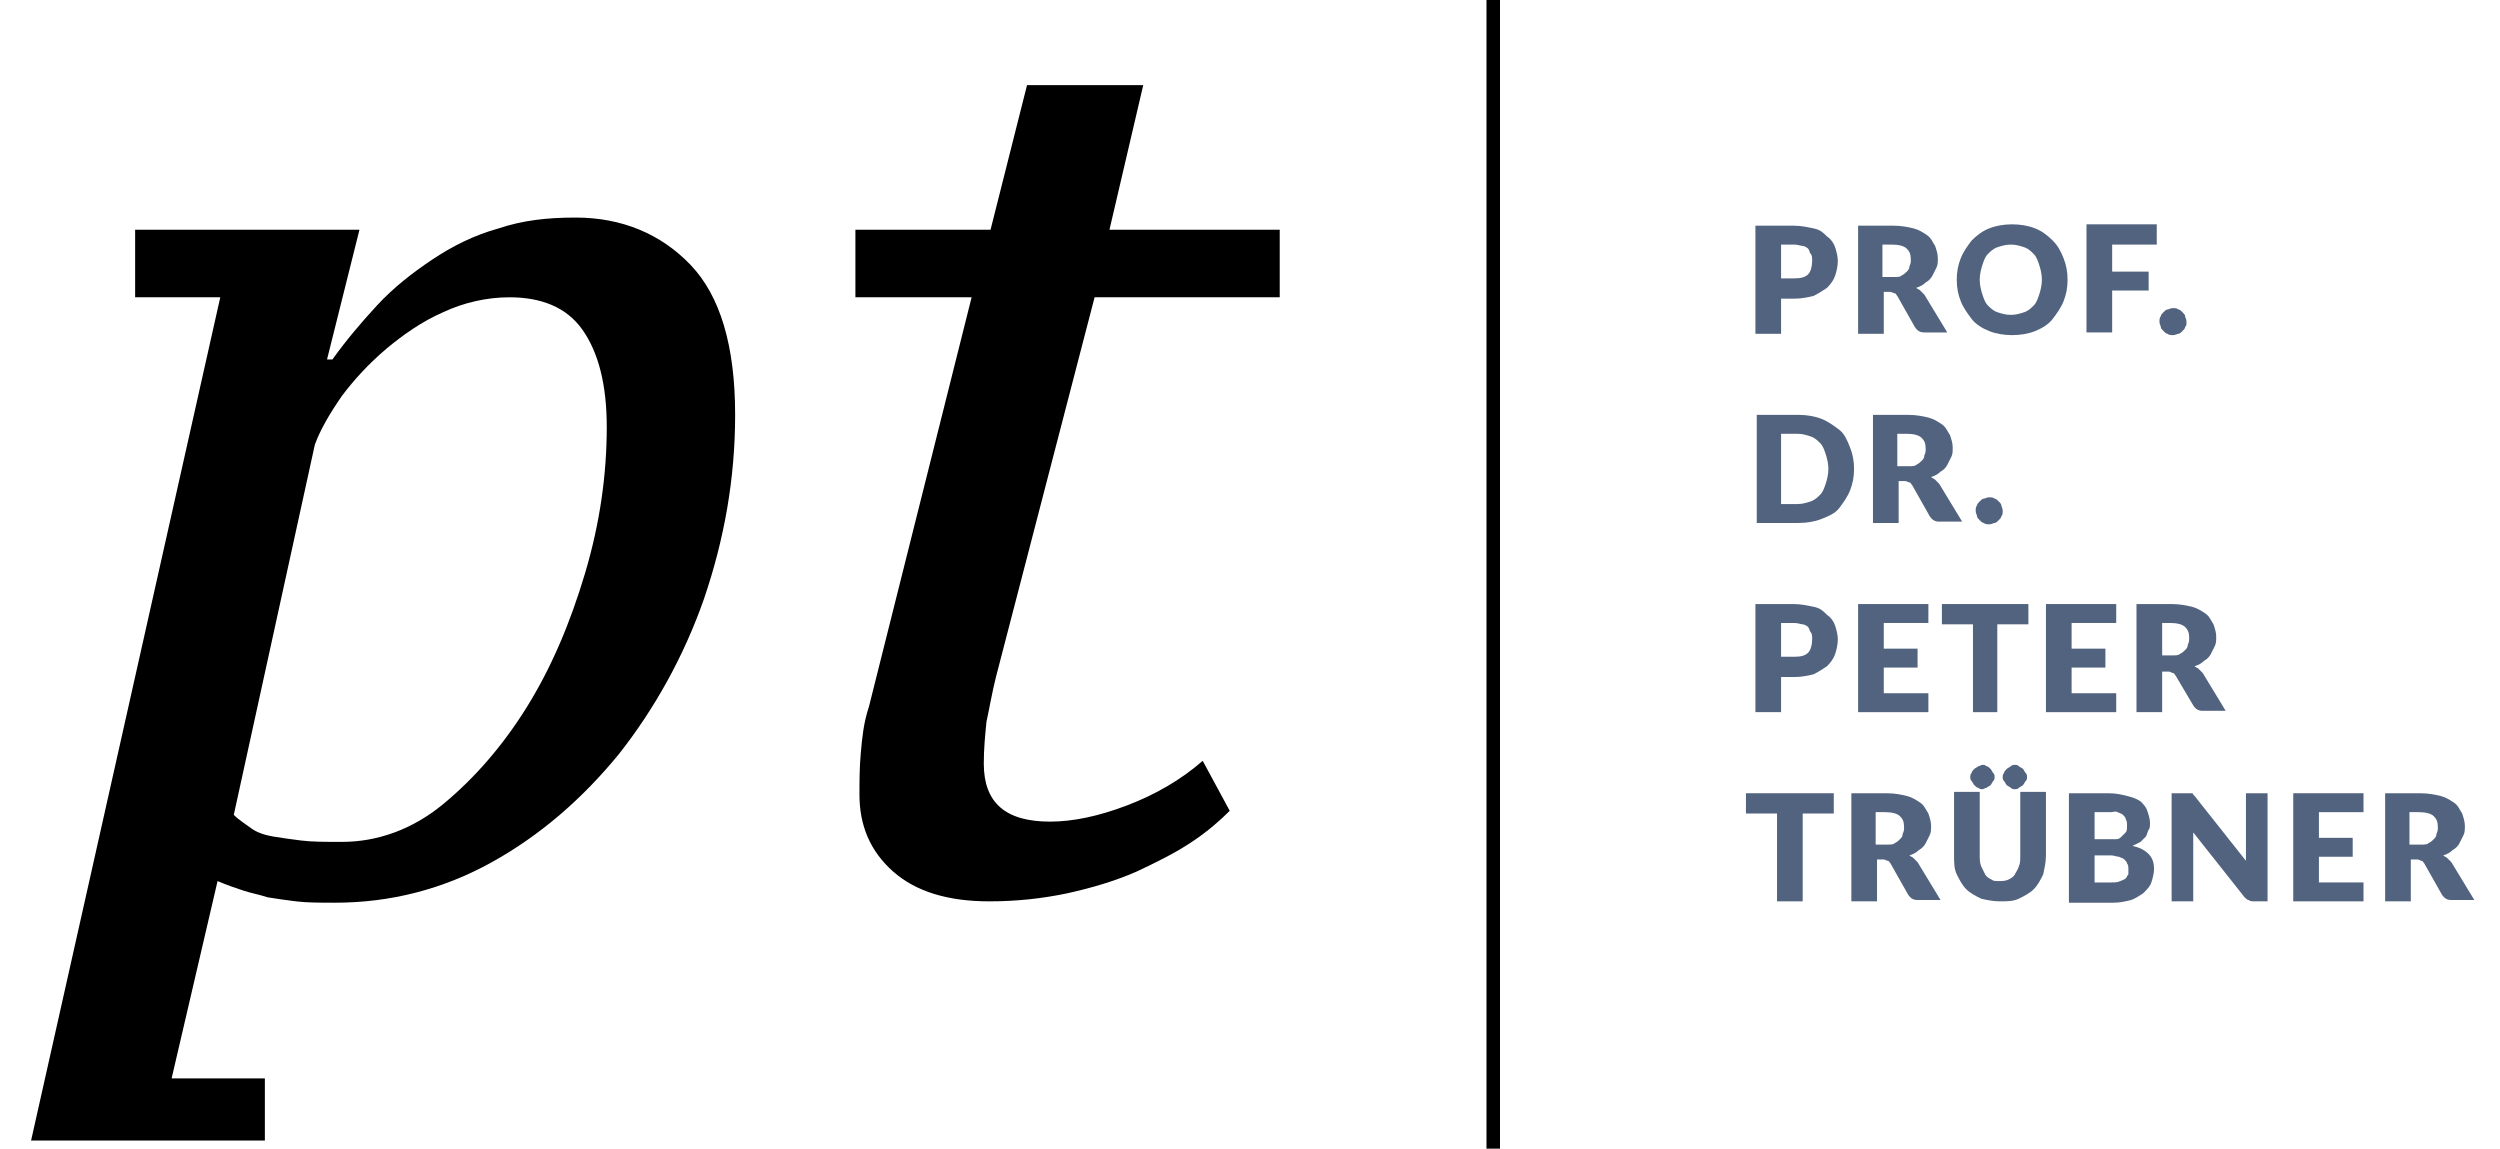
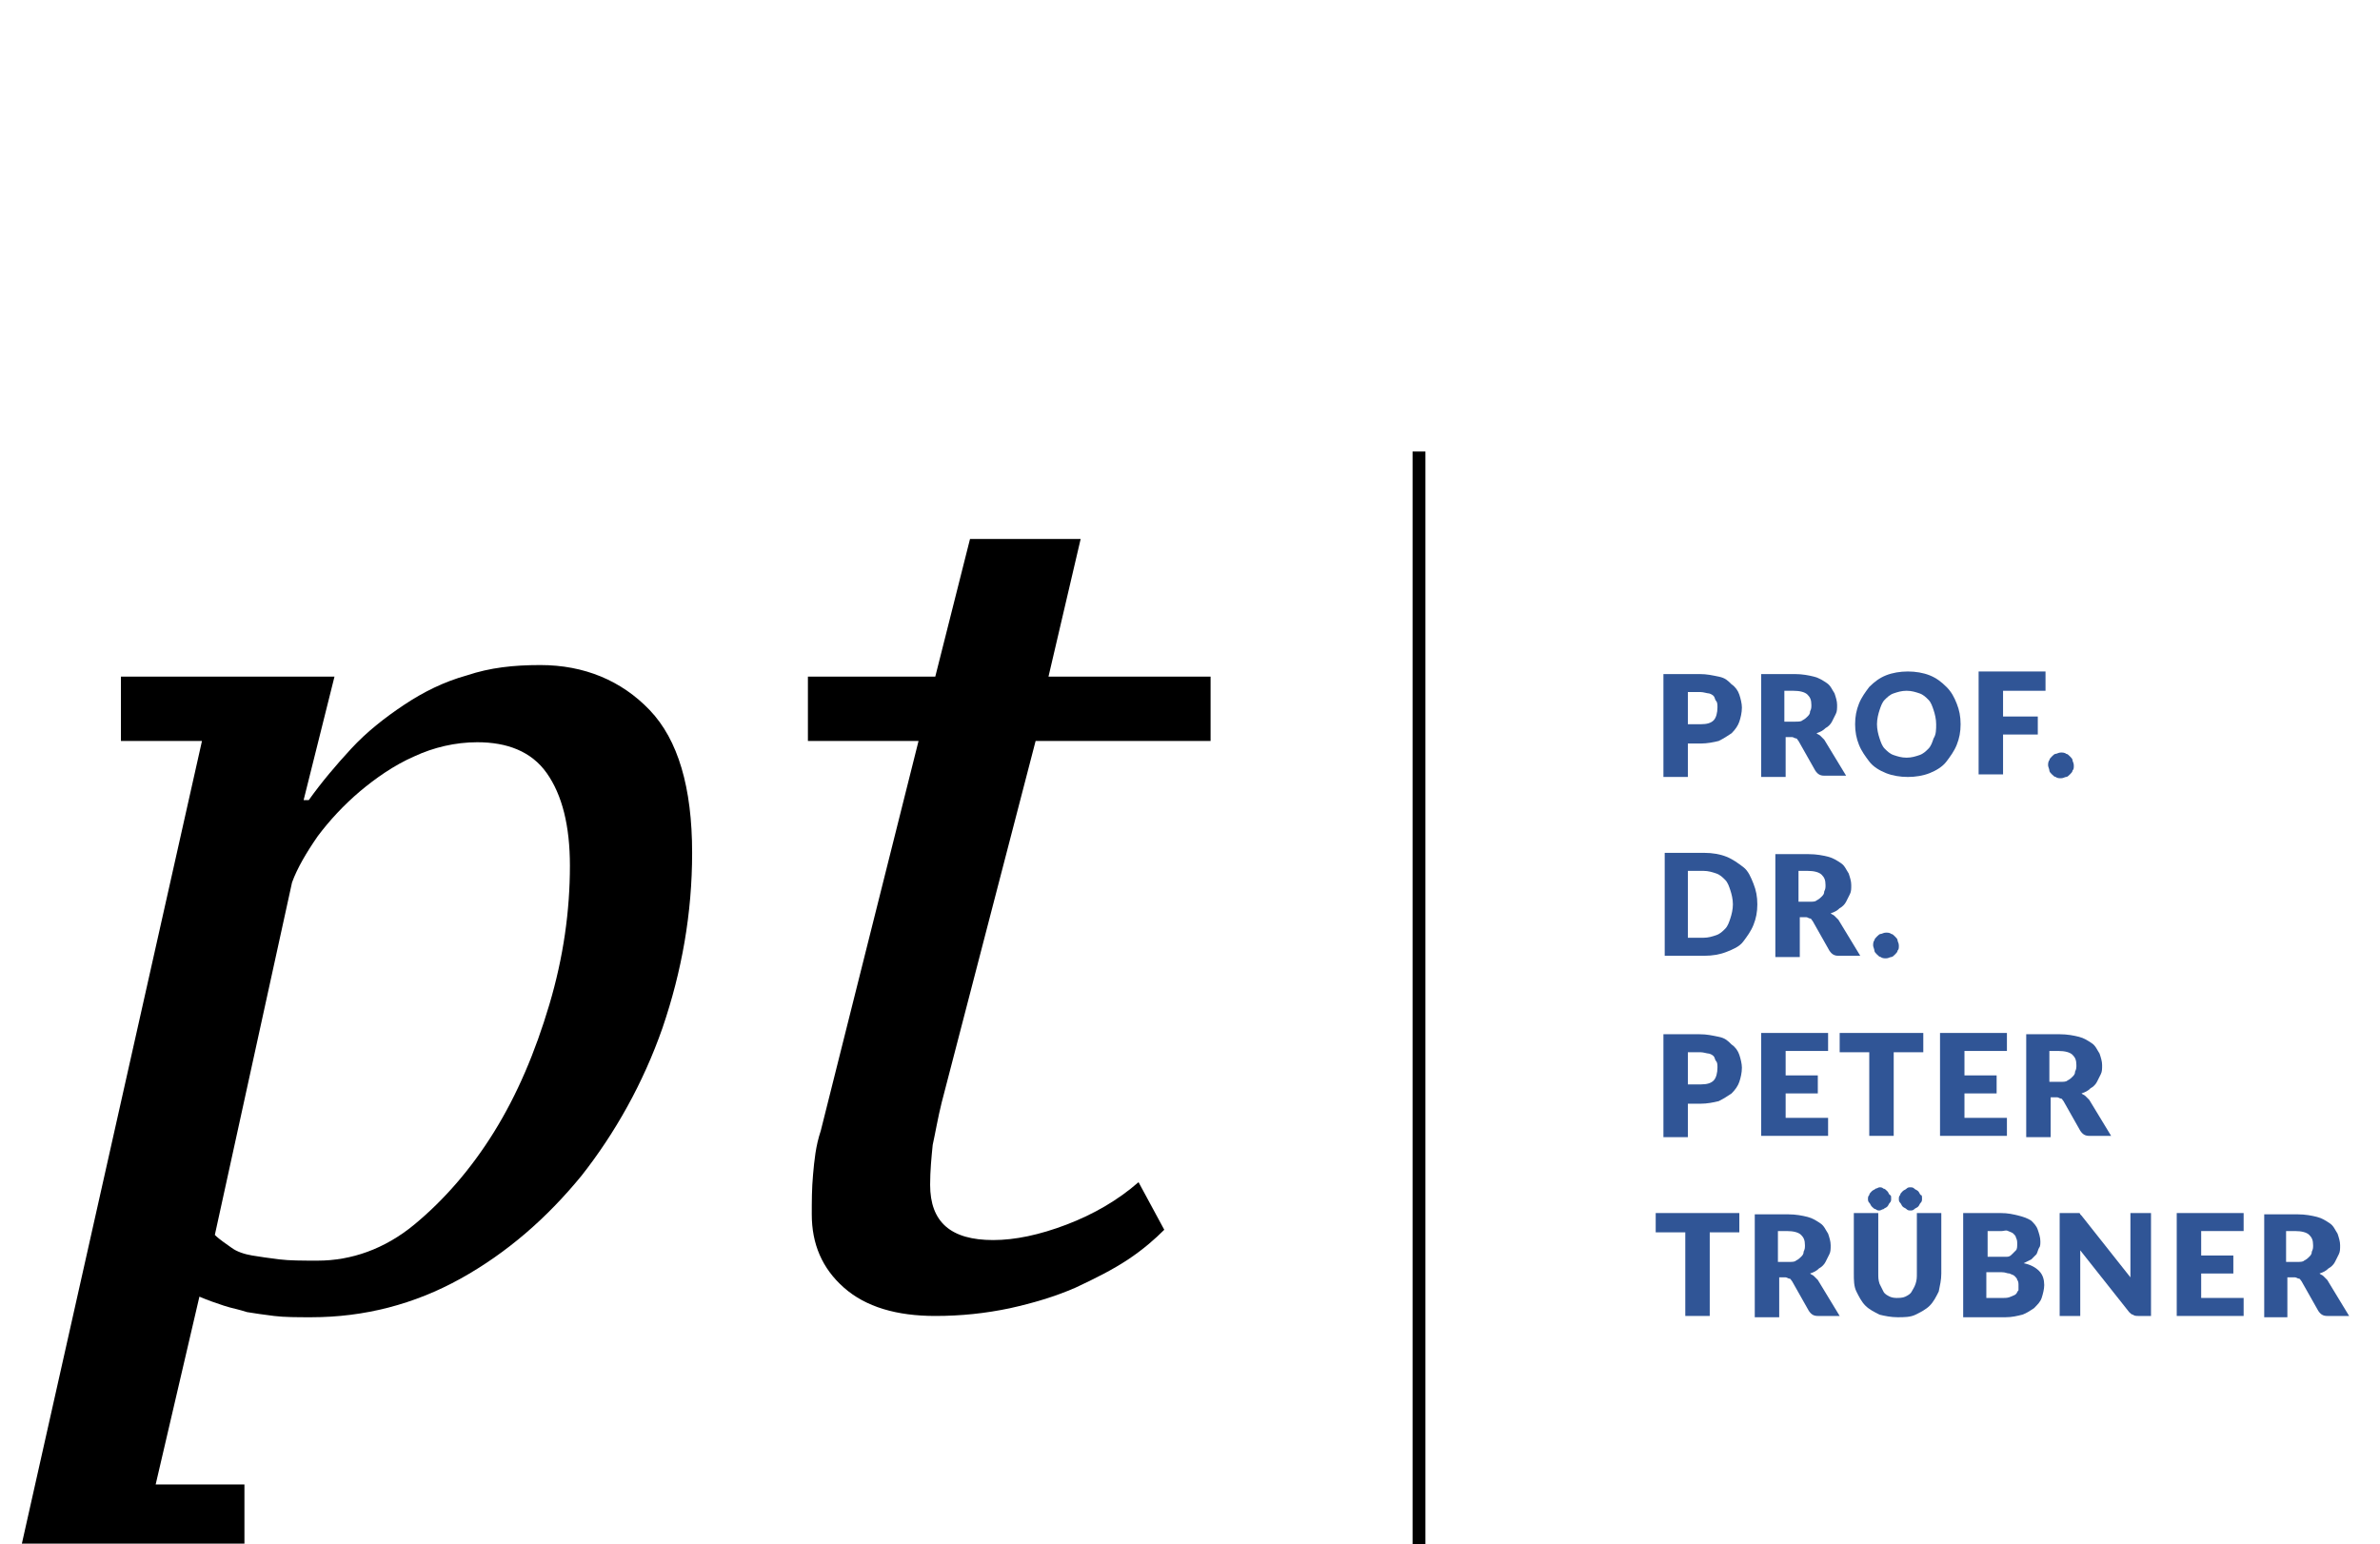
- <svg xmlns="http://www.w3.org/2000/svg" version="1.1" id="Ebene_1" x="0px" y="0px" viewBox="0 0 185 85" style="enable-background:new 0 0 185 85;" xml:space="preserve">
+ <svg xmlns="http://www.w3.org/2000/svg" version="1.1" id="Ebene_1" x="0px" y="0px" viewBox="0 0 185 120" style="enable-background:new 0 0 185 120;" xml:space="preserve">
  <style type="text/css">
- 	.st0{fill:#52637F;}
+ 	.st0{fill:#305596;}
+ 	.st1{fill:#000010;}
</style>
  <g>
-     <path d="M12.7,79.8h6.9v4.6H2.3l14-62.4H10v-5h16.6l-2.4,9.6h0.4c1-1.4,2.1-2.7,3.3-4c1.2-1.3,2.6-2.4,4.1-3.4   c1.5-1,3.1-1.8,4.9-2.3c1.8-0.6,3.6-0.8,5.7-0.8c3.4,0,6.3,1.2,8.5,3.5c2.2,2.3,3.3,6,3.3,11.1c0,4.7-0.8,9.2-2.3,13.6   c-1.5,4.3-3.7,8.2-6.3,11.5c-2.7,3.3-5.8,6-9.4,8c-3.6,2-7.5,3-11.6,3c-1.1,0-2.1,0-2.9-0.1c-0.8-0.1-1.5-0.2-2.1-0.3   c-0.6-0.2-1.2-0.3-1.8-0.5c-0.6-0.2-1.2-0.4-1.9-0.7L12.7,79.8z M37.7,22c-1.7,0-3.4,0.4-4.9,1.1c-1.6,0.7-3,1.7-4.2,2.7   c-1.3,1.1-2.4,2.3-3.3,3.5c-0.9,1.3-1.6,2.5-2,3.6l-6,27.4c0.4,0.4,0.9,0.7,1.3,1s1,0.5,1.6,0.6c0.6,0.1,1.3,0.2,2.1,0.3   c0.8,0.1,1.8,0.1,3,0.1c2.6,0,5.2-0.9,7.5-2.8s4.4-4.3,6.2-7.2c1.8-2.9,3.2-6.2,4.3-9.9c1.1-3.7,1.6-7.3,1.6-10.8   c0-3.1-0.6-5.5-1.8-7.2S40,22,37.7,22z" />
-     <path d="M63.4,17h9.9l2.7-10.7h8.6L82.1,17h12.6v5H81l-7.3,28.1c-0.3,1.2-0.5,2.4-0.7,3.3c-0.1,1-0.2,2-0.2,3.1   c0,2.9,1.6,4.3,4.9,4.3c1.7,0,3.6-0.4,5.7-1.2c2.1-0.8,4-1.9,5.6-3.3l2,3.7c-0.7,0.7-1.6,1.5-2.8,2.3c-1.2,0.8-2.6,1.5-4.1,2.2   c-1.6,0.7-3.3,1.2-5.1,1.6c-1.9,0.4-3.8,0.6-5.8,0.6c-3,0-5.4-0.7-7.1-2.2c-1.7-1.5-2.5-3.4-2.5-5.7c0-1,0-2,0.1-3.1   c0.1-1.1,0.2-2.2,0.6-3.4L71.9,22h-8.6V17z" />
+     <path d="M12.1,115.4H19v4.6H1.7l14-62.4H9.4v-5h16.6l-2.4,9.6H24c1-1.4,2.1-2.7,3.3-4c1.2-1.3,2.6-2.4,4.1-3.4   c1.5-1,3.1-1.8,4.9-2.3c1.8-0.6,3.6-0.8,5.7-0.8c3.4,0,6.3,1.2,8.5,3.5c2.2,2.3,3.3,6,3.3,11.1c0,4.7-0.8,9.2-2.3,13.6   c-1.5,4.3-3.7,8.2-6.3,11.5c-2.7,3.3-5.8,6-9.4,8c-3.6,2-7.5,3-11.6,3c-1.1,0-2.1,0-2.9-0.1c-0.8-0.1-1.5-0.2-2.1-0.3   c-0.6-0.2-1.2-0.3-1.8-0.5c-0.6-0.2-1.2-0.4-1.9-0.7L12.1,115.4z M37.1,57.7c-1.7,0-3.4,0.4-4.9,1.1c-1.6,0.7-3,1.7-4.2,2.7   c-1.3,1.1-2.4,2.3-3.3,3.5c-0.9,1.3-1.6,2.5-2,3.6l-6,27.4c0.4,0.4,0.9,0.7,1.3,1s1,0.5,1.6,0.6c0.6,0.1,1.3,0.2,2.1,0.3   c0.8,0.1,1.8,0.1,3,0.1c2.6,0,5.2-0.9,7.5-2.8s4.4-4.3,6.2-7.2c1.8-2.9,3.2-6.2,4.3-9.9c1.1-3.7,1.6-7.3,1.6-10.8   c0-3.1-0.6-5.5-1.8-7.2S39.4,57.7,37.1,57.7z" />
+     <path d="M62.8,52.6h9.9l2.7-10.7H84l-2.5,10.7h12.6v5H80.5l-7.3,28.1c-0.3,1.2-0.5,2.4-0.7,3.3c-0.1,1-0.2,2-0.2,3.1   c0,2.9,1.6,4.3,4.9,4.3c1.7,0,3.6-0.4,5.7-1.2c2.1-0.8,4-1.9,5.6-3.3l2,3.7c-0.7,0.7-1.6,1.5-2.8,2.3c-1.2,0.8-2.6,1.5-4.1,2.2   c-1.6,0.7-3.3,1.2-5.1,1.6c-1.9,0.4-3.8,0.6-5.8,0.6c-3,0-5.4-0.7-7.1-2.2c-1.7-1.5-2.5-3.4-2.5-5.7c0-1,0-2,0.1-3.1   c0.1-1.1,0.2-2.2,0.6-3.4l7.6-30.3h-8.6V52.6z" />
  </g>
  <g>
    <g>
-       <path class="st0" d="M131.8,22v2.7h-1.9v-8h2.8c0.6,0,1,0.1,1.5,0.2s0.7,0.3,1,0.6c0.3,0.2,0.5,0.5,0.6,0.8c0.1,0.3,0.2,0.7,0.2,1    c0,0.4-0.1,0.8-0.2,1.1c-0.1,0.3-0.3,0.6-0.6,0.9c-0.3,0.2-0.6,0.4-1,0.6c-0.4,0.1-0.9,0.2-1.4,0.2H131.8z M131.8,20.6h1    c0.5,0,0.8-0.1,1-0.3c0.2-0.2,0.3-0.6,0.3-1c0-0.2,0-0.4-0.1-0.5c-0.1-0.1-0.1-0.3-0.2-0.4c-0.1-0.1-0.3-0.2-0.4-0.2    s-0.4-0.1-0.6-0.1h-1V20.6z" />
-       <path class="st0" d="M139.4,21.7v3h-1.9v-8h2.6c0.6,0,1.1,0.1,1.5,0.2c0.4,0.1,0.7,0.3,1,0.5c0.3,0.2,0.4,0.5,0.6,0.8    c0.1,0.3,0.2,0.6,0.2,0.9c0,0.3,0,0.5-0.1,0.7c-0.1,0.2-0.2,0.4-0.3,0.6c-0.1,0.2-0.3,0.4-0.5,0.5c-0.2,0.2-0.4,0.3-0.7,0.4    c0.1,0.1,0.2,0.1,0.3,0.2s0.2,0.2,0.3,0.3l1.7,2.8h-1.7c-0.3,0-0.5-0.1-0.7-0.4l-1.3-2.3c-0.1-0.1-0.1-0.2-0.2-0.2    c-0.1,0-0.2-0.1-0.3-0.1H139.4z M139.4,20.5h0.7c0.3,0,0.5,0,0.6-0.1c0.2-0.1,0.3-0.2,0.4-0.3c0.1-0.1,0.2-0.2,0.2-0.4    c0.1-0.2,0.1-0.3,0.1-0.5c0-0.4-0.1-0.6-0.3-0.8c-0.2-0.2-0.6-0.3-1.1-0.3h-0.7V20.5z" />
-       <path class="st0" d="M153,20.7c0,0.6-0.1,1.1-0.3,1.6c-0.2,0.5-0.5,0.9-0.8,1.3s-0.8,0.7-1.3,0.9s-1.1,0.3-1.7,0.3    s-1.2-0.1-1.7-0.3s-1-0.5-1.3-0.9s-0.6-0.8-0.8-1.3c-0.2-0.5-0.3-1-0.3-1.6c0-0.6,0.1-1.1,0.3-1.6c0.2-0.5,0.5-0.9,0.8-1.3    c0.4-0.4,0.8-0.7,1.3-0.9s1.1-0.3,1.7-0.3s1.2,0.1,1.7,0.3s0.9,0.5,1.3,0.9s0.6,0.8,0.8,1.3C152.9,19.6,153,20.1,153,20.7z     M151.1,20.7c0-0.4-0.1-0.8-0.2-1.1s-0.2-0.6-0.4-0.8c-0.2-0.2-0.4-0.4-0.7-0.5c-0.3-0.1-0.6-0.2-1-0.2c-0.4,0-0.7,0.1-1,0.2    c-0.3,0.1-0.5,0.3-0.7,0.5c-0.2,0.2-0.3,0.5-0.4,0.8s-0.2,0.7-0.2,1.1c0,0.4,0.1,0.8,0.2,1.1c0.1,0.3,0.2,0.6,0.4,0.8    c0.2,0.2,0.4,0.4,0.7,0.5c0.3,0.1,0.6,0.2,1,0.2c0.4,0,0.7-0.1,1-0.2c0.3-0.1,0.5-0.3,0.7-0.5c0.2-0.2,0.3-0.5,0.4-0.8    C151,21.5,151.1,21.1,151.1,20.7z" />
-       <path class="st0" d="M159.6,16.7v1.4h-3.3v2h2.7v1.4h-2.7v3.1h-1.9v-8H159.6z" />
-       <path class="st0" d="M159.8,23.8c0-0.1,0-0.3,0.1-0.4c0-0.1,0.1-0.2,0.2-0.3c0.1-0.1,0.2-0.2,0.3-0.2c0.1,0,0.2-0.1,0.4-0.1    c0.1,0,0.3,0,0.4,0.1c0.1,0,0.2,0.1,0.3,0.2c0.1,0.1,0.2,0.2,0.2,0.3c0,0.1,0.1,0.2,0.1,0.4s0,0.3-0.1,0.4c0,0.1-0.1,0.2-0.2,0.3    s-0.2,0.2-0.3,0.2c-0.1,0-0.2,0.1-0.4,0.1c-0.1,0-0.3,0-0.4-0.1c-0.1,0-0.2-0.1-0.3-0.2c-0.1-0.1-0.2-0.2-0.2-0.3    S159.8,24,159.8,23.8z" />
-       <path class="st0" d="M137.2,34.7c0,0.6-0.1,1.1-0.3,1.6c-0.2,0.5-0.5,0.9-0.8,1.3s-0.8,0.6-1.3,0.8c-0.5,0.2-1.1,0.3-1.7,0.3h-3.1    v-8h3.1c0.6,0,1.2,0.1,1.7,0.3c0.5,0.2,0.9,0.5,1.3,0.8s0.6,0.8,0.8,1.3C137.1,33.6,137.2,34.1,137.2,34.7z M135.3,34.7    c0-0.4-0.1-0.8-0.2-1.1s-0.2-0.6-0.4-0.8c-0.2-0.2-0.4-0.4-0.7-0.5s-0.6-0.2-1-0.2h-1.2v5.2h1.2c0.4,0,0.7-0.1,1-0.2    s0.5-0.3,0.7-0.5c0.2-0.2,0.3-0.5,0.4-0.8S135.3,35.1,135.3,34.7z" />
-       <path class="st0" d="M140.5,35.7v3h-1.9v-8h2.6c0.6,0,1.1,0.1,1.5,0.2c0.4,0.1,0.7,0.3,1,0.5c0.3,0.2,0.4,0.5,0.6,0.8    c0.1,0.3,0.2,0.6,0.2,0.9c0,0.3,0,0.5-0.1,0.7c-0.1,0.2-0.2,0.4-0.3,0.6c-0.1,0.2-0.3,0.4-0.5,0.5c-0.2,0.2-0.4,0.3-0.7,0.4    c0.1,0.1,0.2,0.1,0.3,0.2s0.2,0.2,0.3,0.3l1.7,2.8h-1.7c-0.3,0-0.5-0.1-0.7-0.4l-1.3-2.3c-0.1-0.1-0.1-0.2-0.2-0.2    c-0.1,0-0.2-0.1-0.3-0.1H140.5z M140.5,34.5h0.7c0.3,0,0.5,0,0.6-0.1c0.2-0.1,0.3-0.2,0.4-0.3c0.1-0.1,0.2-0.2,0.2-0.4    c0.1-0.2,0.1-0.3,0.1-0.5c0-0.4-0.1-0.6-0.3-0.8c-0.2-0.2-0.6-0.3-1.1-0.3h-0.7V34.5z" />
-       <path class="st0" d="M146.2,37.8c0-0.1,0-0.3,0.1-0.4c0-0.1,0.1-0.2,0.2-0.3c0.1-0.1,0.2-0.2,0.3-0.2c0.1,0,0.2-0.1,0.4-0.1    c0.1,0,0.3,0,0.4,0.1c0.1,0,0.2,0.1,0.3,0.2c0.1,0.1,0.2,0.2,0.2,0.3c0,0.1,0.1,0.2,0.1,0.4s0,0.3-0.1,0.4c0,0.1-0.1,0.2-0.2,0.3    s-0.2,0.2-0.3,0.2c-0.1,0-0.2,0.1-0.4,0.1c-0.1,0-0.3,0-0.4-0.1c-0.1,0-0.2-0.1-0.3-0.2c-0.1-0.1-0.2-0.2-0.2-0.3    S146.2,38,146.2,37.8z" />
-       <path class="st0" d="M131.8,50v2.7h-1.9v-8h2.8c0.6,0,1,0.1,1.5,0.2s0.7,0.3,1,0.6c0.3,0.2,0.5,0.5,0.6,0.8c0.1,0.3,0.2,0.7,0.2,1    c0,0.4-0.1,0.8-0.2,1.1c-0.1,0.3-0.3,0.6-0.6,0.9c-0.3,0.2-0.6,0.4-1,0.6c-0.4,0.1-0.9,0.2-1.4,0.2H131.8z M131.8,48.6h1    c0.5,0,0.8-0.1,1-0.3c0.2-0.2,0.3-0.6,0.3-1c0-0.2,0-0.4-0.1-0.5c-0.1-0.1-0.1-0.3-0.2-0.4c-0.1-0.1-0.3-0.2-0.4-0.2    s-0.4-0.1-0.6-0.1h-1V48.6z" />
-       <path class="st0" d="M142.7,44.7v1.4h-3.3V48h2.5v1.4h-2.5v1.9h3.3v1.4h-5.2v-8H142.7z" />
-       <path class="st0" d="M150.1,44.7v1.5h-2.3v6.5H146v-6.5h-2.3v-1.5H150.1z" />
-       <path class="st0" d="M156.6,44.7v1.4h-3.3V48h2.5v1.4h-2.5v1.9h3.3v1.4h-5.2v-8H156.6z" />
-       <path class="st0" d="M160,49.7v3h-1.9v-8h2.6c0.6,0,1.1,0.1,1.5,0.2c0.4,0.1,0.7,0.3,1,0.5c0.3,0.2,0.4,0.5,0.6,0.8    c0.1,0.3,0.2,0.6,0.2,0.9c0,0.3,0,0.5-0.1,0.7c-0.1,0.2-0.2,0.4-0.3,0.6c-0.1,0.2-0.3,0.4-0.5,0.5c-0.2,0.2-0.4,0.3-0.7,0.4    c0.1,0.1,0.2,0.1,0.3,0.2s0.2,0.2,0.3,0.3l1.7,2.8H163c-0.3,0-0.5-0.1-0.7-0.4L161,50c-0.1-0.1-0.1-0.2-0.2-0.2    c-0.1,0-0.2-0.1-0.3-0.1H160z M160,48.5h0.7c0.3,0,0.5,0,0.6-0.1c0.2-0.1,0.3-0.2,0.4-0.3c0.1-0.1,0.2-0.2,0.2-0.4    c0.1-0.2,0.1-0.3,0.1-0.5c0-0.4-0.1-0.6-0.3-0.8c-0.2-0.2-0.6-0.3-1.1-0.3H160V48.5z" />
-       <path class="st0" d="M135.7,58.7v1.5h-2.3v6.5h-1.9v-6.5h-2.3v-1.5H135.7z" />
-       <path class="st0" d="M138.9,63.7v3h-1.9v-8h2.6c0.6,0,1.1,0.1,1.5,0.2c0.4,0.1,0.7,0.3,1,0.5c0.3,0.2,0.4,0.5,0.6,0.8    c0.1,0.3,0.2,0.6,0.2,0.9c0,0.3,0,0.5-0.1,0.7c-0.1,0.2-0.2,0.4-0.3,0.6c-0.1,0.2-0.3,0.4-0.5,0.5c-0.2,0.2-0.4,0.3-0.7,0.4    c0.1,0.1,0.2,0.1,0.3,0.2s0.2,0.2,0.3,0.3l1.7,2.8h-1.7c-0.3,0-0.5-0.1-0.7-0.4l-1.3-2.3c-0.1-0.1-0.1-0.2-0.2-0.2    c-0.1,0-0.2-0.1-0.3-0.1H138.9z M138.9,62.5h0.7c0.3,0,0.5,0,0.6-0.1c0.2-0.1,0.3-0.2,0.4-0.3c0.1-0.1,0.2-0.2,0.2-0.4    c0.1-0.2,0.1-0.3,0.1-0.5c0-0.4-0.1-0.6-0.3-0.8c-0.2-0.2-0.6-0.3-1.1-0.3h-0.7V62.5z" />
-       <path class="st0" d="M147.9,65.2c0.2,0,0.5,0,0.7-0.1c0.2-0.1,0.4-0.2,0.5-0.4c0.1-0.2,0.2-0.3,0.3-0.6c0.1-0.2,0.1-0.5,0.1-0.8    v-4.7h1.9v4.7c0,0.5-0.1,0.9-0.2,1.4c-0.2,0.4-0.4,0.8-0.7,1.1s-0.7,0.5-1.1,0.7c-0.4,0.2-0.9,0.2-1.4,0.2c-0.5,0-1-0.1-1.4-0.2    c-0.4-0.2-0.8-0.4-1.1-0.7s-0.5-0.7-0.7-1.1c-0.2-0.4-0.2-0.9-0.2-1.4v-4.7h1.9v4.7c0,0.3,0,0.5,0.1,0.8c0.1,0.2,0.2,0.4,0.3,0.6    c0.1,0.2,0.3,0.3,0.5,0.4C147.5,65.2,147.7,65.2,147.9,65.2z M147.6,57.5c0,0.1,0,0.2-0.1,0.3s-0.1,0.2-0.2,0.3    c-0.1,0.1-0.2,0.1-0.3,0.2c-0.1,0-0.2,0.1-0.3,0.1c-0.1,0-0.2,0-0.3-0.1c-0.1,0-0.2-0.1-0.3-0.2s-0.1-0.2-0.2-0.3    s-0.1-0.2-0.1-0.3c0-0.1,0-0.2,0.1-0.3c0-0.1,0.1-0.2,0.2-0.3c0.1-0.1,0.2-0.1,0.3-0.2c0.1,0,0.2-0.1,0.3-0.1c0.1,0,0.2,0,0.3,0.1    c0.1,0,0.2,0.1,0.3,0.2c0.1,0.1,0.1,0.2,0.2,0.3C147.6,57.3,147.6,57.4,147.6,57.5z M150,57.5c0,0.1,0,0.2-0.1,0.3    s-0.1,0.2-0.2,0.3c-0.1,0.1-0.2,0.1-0.3,0.2s-0.2,0.1-0.3,0.1s-0.2,0-0.3-0.1s-0.2-0.1-0.3-0.2c-0.1-0.1-0.1-0.2-0.2-0.3    s-0.1-0.2-0.1-0.3c0-0.1,0-0.2,0.1-0.3c0-0.1,0.1-0.2,0.2-0.3c0.1-0.1,0.2-0.1,0.3-0.2s0.2-0.1,0.3-0.1s0.2,0,0.3,0.1    s0.2,0.1,0.3,0.2c0.1,0.1,0.1,0.2,0.2,0.3C150,57.3,150,57.4,150,57.5z" />
-       <path class="st0" d="M153.1,66.7v-8h2.9c0.6,0,1,0.1,1.4,0.2s0.7,0.2,1,0.4c0.2,0.2,0.4,0.4,0.5,0.7c0.1,0.3,0.2,0.6,0.2,0.9    c0,0.2,0,0.4-0.1,0.5c-0.1,0.2-0.1,0.3-0.2,0.5c-0.1,0.1-0.3,0.3-0.4,0.4c-0.2,0.1-0.4,0.2-0.6,0.3c0.5,0.1,0.9,0.3,1.2,0.6    s0.4,0.7,0.4,1.1c0,0.3-0.1,0.7-0.2,1s-0.3,0.5-0.6,0.8c-0.3,0.2-0.6,0.4-0.9,0.5c-0.4,0.1-0.8,0.2-1.3,0.2H153.1z M155,62.1h1    c0.2,0,0.4,0,0.6,0c0.2,0,0.3-0.1,0.4-0.2c0.1-0.1,0.2-0.2,0.3-0.3c0.1-0.1,0.1-0.3,0.1-0.5c0-0.2,0-0.3-0.1-0.5    c0-0.1-0.1-0.2-0.2-0.3c-0.1-0.1-0.2-0.1-0.4-0.2s-0.3,0-0.5,0H155V62.1z M155,63.3v2h1.3c0.2,0,0.4,0,0.6-0.1    c0.2-0.1,0.3-0.1,0.4-0.2c0.1-0.1,0.1-0.2,0.2-0.3c0-0.1,0-0.3,0-0.4c0-0.1,0-0.3-0.1-0.4c0-0.1-0.1-0.2-0.2-0.3    c-0.1-0.1-0.2-0.1-0.4-0.2c-0.2,0-0.3-0.1-0.6-0.1H155z" />
-       <path class="st0" d="M162.1,58.7c0.1,0,0.1,0,0.1,0c0,0,0.1,0,0.1,0.1c0,0,0.1,0.1,0.1,0.1l3.8,4.8c0-0.2,0-0.3,0-0.4    c0-0.1,0-0.3,0-0.4v-4.2h1.6v8h-1c-0.1,0-0.3,0-0.4-0.1c-0.1,0-0.2-0.1-0.3-0.2l-3.8-4.8c0,0.1,0,0.3,0,0.4c0,0.1,0,0.3,0,0.4v4.3    h-1.6v-8h1C162,58.7,162,58.7,162.1,58.7z" />
-       <path class="st0" d="M174.9,58.7v1.4h-3.3V62h2.5v1.4h-2.5v1.9h3.3v1.4h-5.2v-8H174.9z" />
-       <path class="st0" d="M178.4,63.7v3h-1.9v-8h2.6c0.6,0,1.1,0.1,1.5,0.2c0.4,0.1,0.7,0.3,1,0.5c0.3,0.2,0.4,0.5,0.6,0.8    c0.1,0.3,0.2,0.6,0.2,0.9c0,0.3,0,0.5-0.1,0.7c-0.1,0.2-0.2,0.4-0.3,0.6c-0.1,0.2-0.3,0.4-0.5,0.5c-0.2,0.2-0.4,0.3-0.7,0.4    c0.1,0.1,0.2,0.1,0.3,0.2s0.2,0.2,0.3,0.3l1.7,2.8h-1.7c-0.3,0-0.5-0.1-0.7-0.4l-1.3-2.3c-0.1-0.1-0.1-0.2-0.2-0.2    c-0.1,0-0.2-0.1-0.3-0.1H178.4z M178.4,62.5h0.7c0.3,0,0.5,0,0.6-0.1c0.2-0.1,0.3-0.2,0.4-0.3c0.1-0.1,0.2-0.2,0.2-0.4    c0.1-0.2,0.1-0.3,0.1-0.5c0-0.4-0.1-0.6-0.3-0.8c-0.2-0.2-0.6-0.3-1.1-0.3h-0.7V62.5z" />
+       <path class="st0" d="M131.2,57.7v2.7h-1.9v-8h2.8c0.6,0,1,0.1,1.5,0.2s0.7,0.3,1,0.6c0.3,0.2,0.5,0.5,0.6,0.8    c0.1,0.3,0.2,0.7,0.2,1c0,0.4-0.1,0.8-0.2,1.1c-0.1,0.3-0.3,0.6-0.6,0.9c-0.3,0.2-0.6,0.4-1,0.6c-0.4,0.1-0.9,0.2-1.4,0.2H131.2z     M131.2,56.3h1c0.5,0,0.8-0.1,1-0.3c0.2-0.2,0.3-0.6,0.3-1c0-0.2,0-0.4-0.1-0.5c-0.1-0.1-0.1-0.3-0.2-0.4    c-0.1-0.1-0.3-0.2-0.4-0.2s-0.4-0.1-0.6-0.1h-1V56.3z" />
+       <path class="st0" d="M138.8,57.4v3h-1.9v-8h2.6c0.6,0,1.1,0.1,1.5,0.2c0.4,0.1,0.7,0.3,1,0.5c0.3,0.2,0.4,0.5,0.6,0.8    c0.1,0.3,0.2,0.6,0.2,0.9c0,0.3,0,0.5-0.1,0.7c-0.1,0.2-0.2,0.4-0.3,0.6c-0.1,0.2-0.3,0.4-0.5,0.5c-0.2,0.2-0.4,0.3-0.7,0.4    c0.1,0.1,0.2,0.1,0.3,0.2s0.2,0.2,0.3,0.3l1.7,2.8h-1.7c-0.3,0-0.5-0.1-0.7-0.4l-1.3-2.3c-0.1-0.1-0.1-0.2-0.2-0.2    c-0.1,0-0.2-0.1-0.3-0.1H138.8z M138.8,56.1h0.7c0.3,0,0.5,0,0.6-0.1c0.2-0.1,0.3-0.2,0.4-0.3c0.1-0.1,0.2-0.2,0.2-0.4    c0.1-0.2,0.1-0.3,0.1-0.5c0-0.4-0.1-0.6-0.3-0.8c-0.2-0.2-0.6-0.3-1.1-0.3h-0.7V56.1z" />
+       <path class="st0" d="M152.4,56.3c0,0.6-0.1,1.1-0.3,1.6c-0.2,0.5-0.5,0.9-0.8,1.3s-0.8,0.7-1.3,0.9s-1.1,0.3-1.7,0.3    s-1.2-0.1-1.7-0.3s-1-0.5-1.3-0.9s-0.6-0.8-0.8-1.3c-0.2-0.5-0.3-1-0.3-1.6c0-0.6,0.1-1.1,0.3-1.6c0.2-0.5,0.5-0.9,0.8-1.3    c0.4-0.4,0.8-0.7,1.3-0.9s1.1-0.3,1.7-0.3s1.2,0.1,1.7,0.3s0.9,0.5,1.3,0.9s0.6,0.8,0.8,1.3C152.3,55.2,152.4,55.7,152.4,56.3z     M150.5,56.3c0-0.4-0.1-0.8-0.2-1.1s-0.2-0.6-0.4-0.8c-0.2-0.2-0.4-0.4-0.7-0.5c-0.3-0.1-0.6-0.2-1-0.2c-0.4,0-0.7,0.1-1,0.2    c-0.3,0.1-0.5,0.3-0.7,0.5c-0.2,0.2-0.3,0.5-0.4,0.8s-0.2,0.7-0.2,1.1c0,0.4,0.1,0.8,0.2,1.1c0.1,0.3,0.2,0.6,0.4,0.8    c0.2,0.2,0.4,0.4,0.7,0.5c0.3,0.1,0.6,0.2,1,0.2c0.4,0,0.7-0.1,1-0.2c0.3-0.1,0.5-0.3,0.7-0.5c0.2-0.2,0.3-0.5,0.4-0.8    C150.5,57.1,150.5,56.7,150.5,56.3z" />
+       <path class="st0" d="M159,52.3v1.4h-3.3v2h2.7v1.4h-2.7v3.1h-1.9v-8H159z" />
+       <path class="st0" d="M159.2,59.5c0-0.1,0-0.3,0.1-0.4c0-0.1,0.1-0.2,0.2-0.3c0.1-0.1,0.2-0.2,0.3-0.2c0.1,0,0.2-0.1,0.4-0.1    c0.1,0,0.3,0,0.4,0.1c0.1,0,0.2,0.1,0.3,0.2c0.1,0.1,0.2,0.2,0.2,0.3c0,0.1,0.1,0.2,0.1,0.4s0,0.3-0.1,0.4c0,0.1-0.1,0.2-0.2,0.3    s-0.2,0.2-0.3,0.2c-0.1,0-0.2,0.1-0.4,0.1c-0.1,0-0.3,0-0.4-0.1c-0.1,0-0.2-0.1-0.3-0.2c-0.1-0.1-0.2-0.2-0.2-0.3    S159.2,59.6,159.2,59.5z" />
+       <path class="st0" d="M136.6,70.3c0,0.6-0.1,1.1-0.3,1.6c-0.2,0.5-0.5,0.9-0.8,1.3s-0.8,0.6-1.3,0.8c-0.5,0.2-1.1,0.3-1.7,0.3h-3.1    v-8h3.1c0.6,0,1.2,0.1,1.7,0.3c0.5,0.2,0.9,0.5,1.3,0.8s0.6,0.8,0.8,1.3C136.5,69.2,136.6,69.7,136.6,70.3z M134.7,70.3    c0-0.4-0.1-0.8-0.2-1.1s-0.2-0.6-0.4-0.8c-0.2-0.2-0.4-0.4-0.7-0.5s-0.6-0.2-1-0.2h-1.2v5.2h1.2c0.4,0,0.7-0.1,1-0.2    s0.5-0.3,0.7-0.5c0.2-0.2,0.3-0.5,0.4-0.8S134.7,70.7,134.7,70.3z" />
+       <path class="st0" d="M139.9,71.4v3h-1.9v-8h2.6c0.6,0,1.1,0.1,1.5,0.2c0.4,0.1,0.7,0.3,1,0.5c0.3,0.2,0.4,0.5,0.6,0.8    c0.1,0.3,0.2,0.6,0.2,0.9c0,0.3,0,0.5-0.1,0.7c-0.1,0.2-0.2,0.4-0.3,0.6c-0.1,0.2-0.3,0.4-0.5,0.5c-0.2,0.2-0.4,0.3-0.7,0.4    c0.1,0.1,0.2,0.1,0.3,0.2s0.2,0.2,0.3,0.3l1.7,2.8h-1.7c-0.3,0-0.5-0.1-0.7-0.4l-1.3-2.3c-0.1-0.1-0.1-0.2-0.2-0.2    c-0.1,0-0.2-0.1-0.3-0.1H139.9z M139.9,70.1h0.7c0.3,0,0.5,0,0.6-0.1c0.2-0.1,0.3-0.2,0.4-0.3c0.1-0.1,0.2-0.2,0.2-0.4    c0.1-0.2,0.1-0.3,0.1-0.5c0-0.4-0.1-0.6-0.3-0.8c-0.2-0.2-0.6-0.3-1.1-0.3h-0.7V70.1z" />
+       <path class="st0" d="M145.6,73.5c0-0.1,0-0.3,0.1-0.4c0-0.1,0.1-0.2,0.2-0.3c0.1-0.1,0.2-0.2,0.3-0.2c0.1,0,0.2-0.1,0.4-0.1    c0.1,0,0.3,0,0.4,0.1c0.1,0,0.2,0.1,0.3,0.2c0.1,0.1,0.2,0.2,0.2,0.3c0,0.1,0.1,0.2,0.1,0.4s0,0.3-0.1,0.4c0,0.1-0.1,0.2-0.2,0.3    s-0.2,0.2-0.3,0.2c-0.1,0-0.2,0.1-0.4,0.1c-0.1,0-0.3,0-0.4-0.1c-0.1,0-0.2-0.1-0.3-0.2c-0.1-0.1-0.2-0.2-0.2-0.3    S145.6,73.6,145.6,73.5z" />
+       <path class="st0" d="M131.2,85.7v2.7h-1.9v-8h2.8c0.6,0,1,0.1,1.5,0.2s0.7,0.3,1,0.6c0.3,0.2,0.5,0.5,0.6,0.8    c0.1,0.3,0.2,0.7,0.2,1c0,0.4-0.1,0.8-0.2,1.1c-0.1,0.3-0.3,0.6-0.6,0.9c-0.3,0.2-0.6,0.4-1,0.6c-0.4,0.1-0.9,0.2-1.4,0.2H131.2z     M131.2,84.3h1c0.5,0,0.8-0.1,1-0.3c0.2-0.2,0.3-0.6,0.3-1c0-0.2,0-0.4-0.1-0.5c-0.1-0.1-0.1-0.3-0.2-0.4    c-0.1-0.1-0.3-0.2-0.4-0.2s-0.4-0.1-0.6-0.1h-1V84.3z" />
+       <path class="st0" d="M142.1,80.3v1.4h-3.3v1.9h2.5V85h-2.5v1.9h3.3v1.4h-5.2v-8H142.1z" />
+       <path class="st0" d="M149.5,80.3v1.5h-2.3v6.5h-1.9v-6.5h-2.3v-1.5H149.5z" />
+       <path class="st0" d="M156,80.3v1.4h-3.3v1.9h2.5V85h-2.5v1.9h3.3v1.4h-5.2v-8H156z" />
+       <path class="st0" d="M159.4,85.4v3h-1.9v-8h2.6c0.6,0,1.1,0.1,1.5,0.2c0.4,0.1,0.7,0.3,1,0.5c0.3,0.2,0.4,0.5,0.6,0.8    c0.1,0.3,0.2,0.6,0.2,0.9c0,0.3,0,0.5-0.1,0.7c-0.1,0.2-0.2,0.4-0.3,0.6c-0.1,0.2-0.3,0.4-0.5,0.5c-0.2,0.2-0.4,0.3-0.7,0.4    c0.1,0.1,0.2,0.1,0.3,0.2s0.2,0.2,0.3,0.3l1.7,2.8h-1.7c-0.3,0-0.5-0.1-0.7-0.4l-1.3-2.3c-0.1-0.1-0.1-0.2-0.2-0.2    c-0.1,0-0.2-0.1-0.3-0.1H159.4z M159.4,84.1h0.7c0.3,0,0.5,0,0.6-0.1c0.2-0.1,0.3-0.2,0.4-0.3c0.1-0.1,0.2-0.2,0.2-0.4    c0.1-0.2,0.1-0.3,0.1-0.5c0-0.4-0.1-0.6-0.3-0.8c-0.2-0.2-0.6-0.3-1.1-0.3h-0.7V84.1z" />
+       <path class="st0" d="M135.2,94.3v1.5h-2.3v6.5h-1.9v-6.5h-2.3v-1.5H135.2z" />
+       <path class="st0" d="M138.3,99.4v3h-1.9v-8h2.6c0.6,0,1.1,0.1,1.5,0.2c0.4,0.1,0.7,0.3,1,0.5c0.3,0.2,0.4,0.5,0.6,0.8    c0.1,0.3,0.2,0.6,0.2,0.9c0,0.3,0,0.5-0.1,0.7c-0.1,0.2-0.2,0.4-0.3,0.6c-0.1,0.2-0.3,0.4-0.5,0.5c-0.2,0.2-0.4,0.3-0.7,0.4    c0.1,0.1,0.2,0.1,0.3,0.2s0.2,0.2,0.3,0.3l1.7,2.8h-1.7c-0.3,0-0.5-0.1-0.7-0.4l-1.3-2.3c-0.1-0.1-0.1-0.2-0.2-0.2    c-0.1,0-0.2-0.1-0.3-0.1H138.3z M138.3,98.1h0.7c0.3,0,0.5,0,0.6-0.1c0.2-0.1,0.3-0.2,0.4-0.3c0.1-0.1,0.2-0.2,0.2-0.4    c0.1-0.2,0.1-0.3,0.1-0.5c0-0.4-0.1-0.6-0.3-0.8c-0.2-0.2-0.6-0.3-1.1-0.3h-0.7V98.1z" />
+       <path class="st0" d="M147.4,100.9c0.2,0,0.5,0,0.7-0.1c0.2-0.1,0.4-0.2,0.5-0.4c0.1-0.2,0.2-0.3,0.3-0.6s0.1-0.5,0.1-0.8v-4.7h1.9    v4.7c0,0.5-0.1,0.9-0.2,1.4c-0.2,0.4-0.4,0.8-0.7,1.1s-0.7,0.5-1.1,0.7c-0.4,0.2-0.9,0.2-1.4,0.2c-0.5,0-1-0.1-1.4-0.2    c-0.4-0.2-0.8-0.4-1.1-0.7s-0.5-0.7-0.7-1.1c-0.2-0.4-0.2-0.9-0.2-1.4v-4.7h1.9v4.7c0,0.3,0,0.5,0.1,0.8c0.1,0.2,0.2,0.4,0.3,0.6    c0.1,0.2,0.3,0.3,0.5,0.4C146.9,100.8,147.1,100.9,147.4,100.9z M147,93.2c0,0.1,0,0.2-0.1,0.3s-0.1,0.2-0.2,0.3    c-0.1,0.1-0.2,0.1-0.3,0.2c-0.1,0-0.2,0.1-0.3,0.1c-0.1,0-0.2,0-0.3-0.1c-0.1,0-0.2-0.1-0.3-0.2s-0.1-0.2-0.2-0.3    s-0.1-0.2-0.1-0.3c0-0.1,0-0.2,0.1-0.3c0-0.1,0.1-0.2,0.2-0.3c0.1-0.1,0.2-0.1,0.3-0.2c0.1,0,0.2-0.1,0.3-0.1c0.1,0,0.2,0,0.3,0.1    c0.1,0,0.2,0.1,0.3,0.2c0.1,0.1,0.1,0.2,0.2,0.3C147,92.9,147,93,147,93.2z M149.4,93.2c0,0.1,0,0.2-0.1,0.3s-0.1,0.2-0.2,0.3    c-0.1,0.1-0.2,0.1-0.3,0.2s-0.2,0.1-0.3,0.1s-0.2,0-0.3-0.1s-0.2-0.1-0.3-0.2c-0.1-0.1-0.1-0.2-0.2-0.3s-0.1-0.2-0.1-0.3    c0-0.1,0-0.2,0.1-0.3c0-0.1,0.1-0.2,0.2-0.3c0.1-0.1,0.2-0.1,0.3-0.2s0.2-0.1,0.3-0.1s0.2,0,0.3,0.1s0.2,0.1,0.3,0.2    c0.1,0.1,0.1,0.2,0.2,0.3C149.4,92.9,149.4,93,149.4,93.2z" />
+       <path class="st0" d="M152.6,102.3v-8h2.9c0.6,0,1,0.1,1.4,0.2s0.7,0.2,1,0.4c0.2,0.2,0.4,0.4,0.5,0.7c0.1,0.3,0.2,0.6,0.2,0.9    c0,0.2,0,0.4-0.1,0.5c-0.1,0.2-0.1,0.3-0.2,0.5c-0.1,0.1-0.3,0.3-0.4,0.4c-0.2,0.1-0.4,0.2-0.6,0.3c0.5,0.1,0.9,0.3,1.2,0.6    s0.4,0.7,0.4,1.1c0,0.3-0.1,0.7-0.2,1s-0.3,0.5-0.6,0.8c-0.3,0.2-0.6,0.4-0.9,0.5c-0.4,0.1-0.8,0.2-1.3,0.2H152.6z M154.4,97.7h1    c0.2,0,0.4,0,0.6,0c0.2,0,0.3-0.1,0.4-0.2c0.1-0.1,0.2-0.2,0.3-0.3c0.1-0.1,0.1-0.3,0.1-0.5c0-0.2,0-0.3-0.1-0.5    c0-0.1-0.1-0.2-0.2-0.3c-0.1-0.1-0.2-0.1-0.4-0.2s-0.3,0-0.5,0h-1.1V97.7z M154.4,98.9v2h1.3c0.2,0,0.4,0,0.6-0.1    c0.2-0.1,0.3-0.1,0.4-0.2c0.1-0.1,0.1-0.2,0.2-0.3c0-0.1,0-0.3,0-0.4c0-0.1,0-0.3-0.1-0.4c0-0.1-0.1-0.2-0.2-0.3    c-0.1-0.1-0.2-0.1-0.4-0.2c-0.2,0-0.3-0.1-0.6-0.1H154.4z" />
+       <path class="st0" d="M161.5,94.3c0.1,0,0.1,0,0.1,0c0,0,0.1,0,0.1,0.1c0,0,0.1,0.1,0.1,0.1l3.8,4.8c0-0.2,0-0.3,0-0.4    c0-0.1,0-0.3,0-0.4v-4.2h1.6v8h-1c-0.1,0-0.3,0-0.4-0.1c-0.1,0-0.2-0.1-0.3-0.2l-3.8-4.8c0,0.1,0,0.3,0,0.4c0,0.1,0,0.3,0,0.4v4.3    h-1.6v-8h1C161.4,94.3,161.5,94.3,161.5,94.3z" />
+       <path class="st0" d="M174.4,94.3v1.4h-3.3v1.9h2.5V99h-2.5v1.9h3.3v1.4h-5.2v-8H174.4z" />
+       <path class="st0" d="M177.8,99.4v3H176v-8h2.6c0.6,0,1.1,0.1,1.5,0.2c0.4,0.1,0.7,0.3,1,0.5c0.3,0.2,0.4,0.5,0.6,0.8    c0.1,0.3,0.2,0.6,0.2,0.9c0,0.3,0,0.5-0.1,0.7c-0.1,0.2-0.2,0.4-0.3,0.6c-0.1,0.2-0.3,0.4-0.5,0.5c-0.2,0.2-0.4,0.3-0.7,0.4    c0.1,0.1,0.2,0.1,0.3,0.2s0.2,0.2,0.3,0.3l1.7,2.8h-1.7c-0.3,0-0.5-0.1-0.7-0.4l-1.3-2.3c-0.1-0.1-0.1-0.2-0.2-0.2    c-0.1,0-0.2-0.1-0.3-0.1H177.8z M177.8,98.1h0.7c0.3,0,0.5,0,0.6-0.1c0.2-0.1,0.3-0.2,0.4-0.3c0.1-0.1,0.2-0.2,0.2-0.4    c0.1-0.2,0.1-0.3,0.1-0.5c0-0.4-0.1-0.6-0.3-0.8c-0.2-0.2-0.6-0.3-1.1-0.3h-0.7V98.1z" />
    </g>
  </g>
-   <rect x="110" width="1" height="85" />
+   <g>
+     <line class="st1" x1="110.3" y1="35.1" x2="110.3" y2="120.1" />
+     <rect x="109.8" y="35.1" width="1" height="85" />
+   </g>
</svg>
